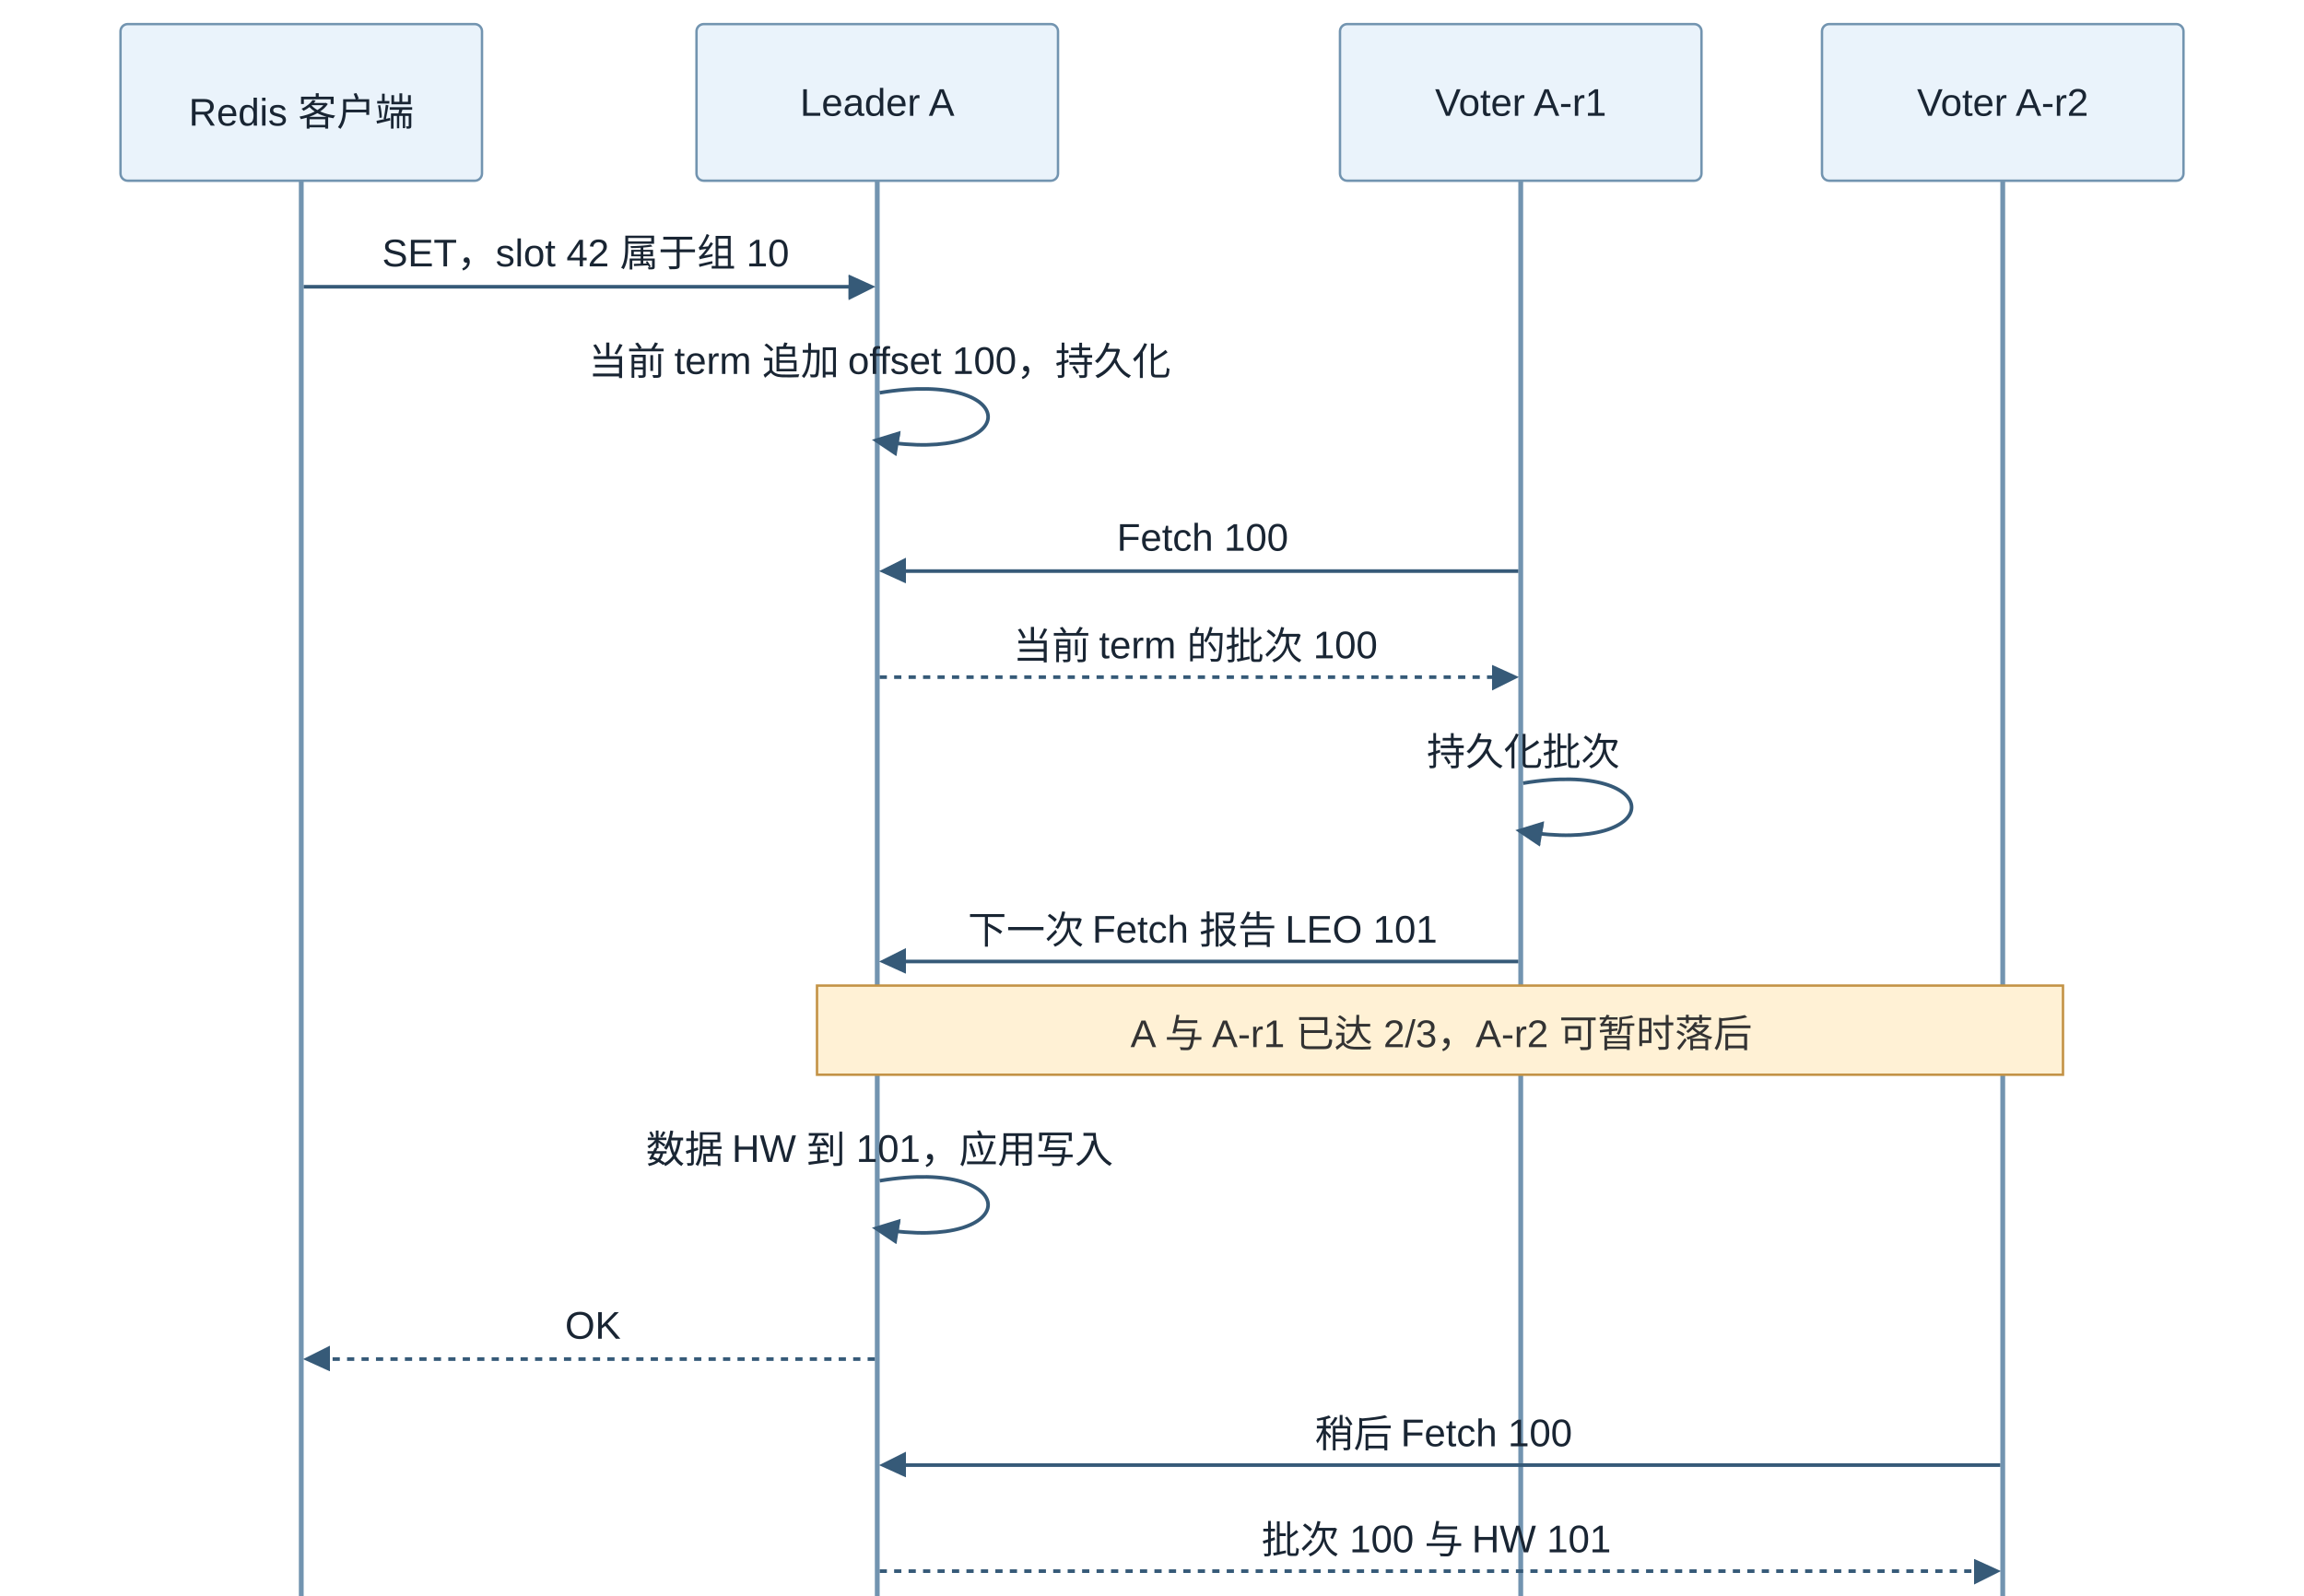
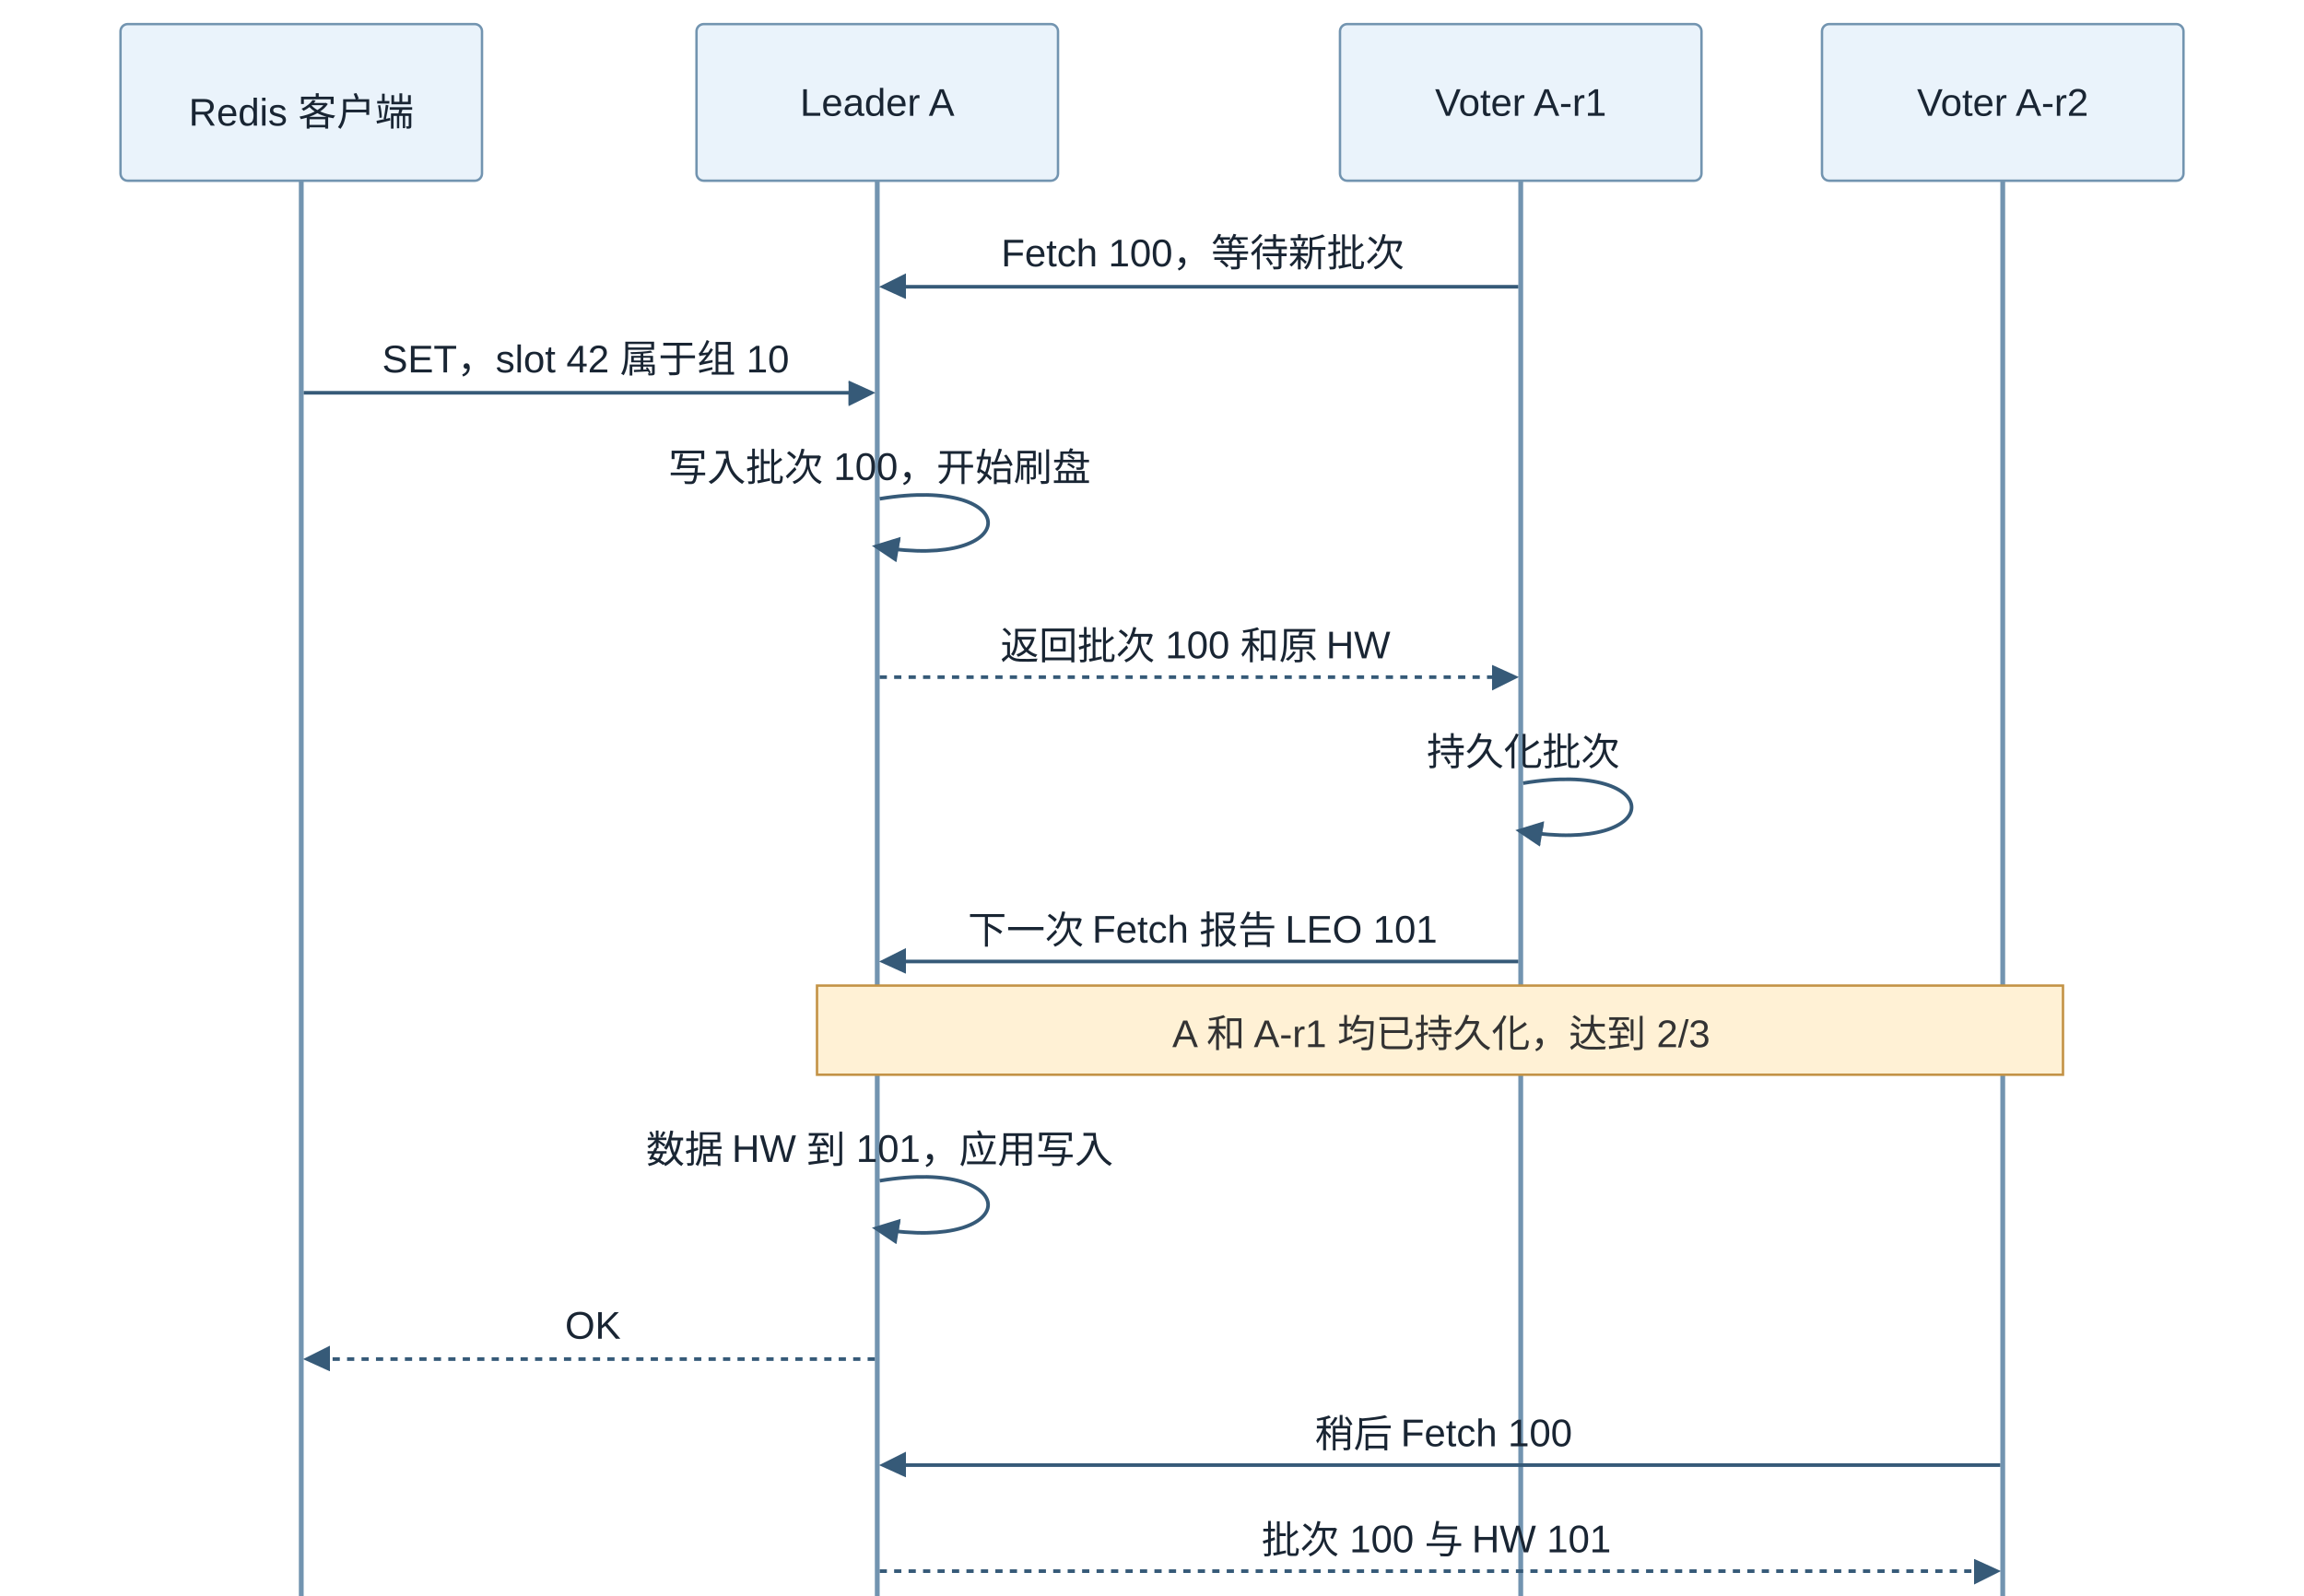
<svg xmlns="http://www.w3.org/2000/svg" id="diagram1" width="956" height="662" style="background-color:white;max-width: 956px;" viewBox="-50 -10 956 662" role="graphics-document document" aria-roledescription="sequence">
  <g>
    <line id="actor5" x1="781" y1="65" x2="781" y2="2000" class="actor-line 200" stroke-width="0.5px" stroke="#999" name="S" data-et="life-line" data-id="S" />
    <g id="root-5" data-et="participant" data-type="participant" data-id="S">
      <rect x="706" y="0" fill="#eaeaea" stroke="#666" width="150" height="65" name="S" rx="3" ry="3" class="actor actor-top" />
      <text x="781" y="32.5" dominant-baseline="central" alignment-baseline="central" class="actor actor-box" style="text-anchor: middle; font-size: 16px; font-weight: 400; font-family: Arial, &quot;PingFang SC&quot;, sans-serif;">
        <tspan x="781" dy="0">Voter A-r2</tspan>
      </text>
    </g>
  </g>
  <g>
    <line id="actor4" x1="581" y1="65" x2="581" y2="2000" class="actor-line 200" stroke-width="0.5px" stroke="#999" name="R" data-et="life-line" data-id="R" />
    <g id="root-4" data-et="participant" data-type="participant" data-id="R">
      <rect x="506" y="0" fill="#eaeaea" stroke="#666" width="150" height="65" name="R" rx="3" ry="3" class="actor actor-top" />
      <text x="581" y="32.5" dominant-baseline="central" alignment-baseline="central" class="actor actor-box" style="text-anchor: middle; font-size: 16px; font-weight: 400; font-family: Arial, &quot;PingFang SC&quot;, sans-serif;">
        <tspan x="581" dy="0">Voter A-r1</tspan>
      </text>
    </g>
  </g>
  <g>
    <line id="actor3" x1="314" y1="65" x2="314" y2="2000" class="actor-line 200" stroke-width="0.5px" stroke="#999" name="A" data-et="life-line" data-id="A" />
    <g id="root-3" data-et="participant" data-type="participant" data-id="A">
      <rect x="239" y="0" fill="#eaeaea" stroke="#666" width="150" height="65" name="A" rx="3" ry="3" class="actor actor-top" />
      <text x="314" y="32.5" dominant-baseline="central" alignment-baseline="central" class="actor actor-box" style="text-anchor: middle; font-size: 16px; font-weight: 400; font-family: Arial, &quot;PingFang SC&quot;, sans-serif;">
        <tspan x="314" dy="0">Leader A</tspan>
      </text>
    </g>
  </g>
  <g>
    <line id="actor2" x1="75" y1="65" x2="75" y2="2000" class="actor-line 200" stroke-width="0.5px" stroke="#999" name="U" data-et="life-line" data-id="U" />
    <g id="root-2" data-et="participant" data-type="participant" data-id="U">
      <rect x="0" y="0" fill="#eaeaea" stroke="#666" width="150" height="65" name="U" rx="3" ry="3" class="actor actor-top" />
      <text x="75" y="32.5" dominant-baseline="central" alignment-baseline="central" class="actor actor-box" style="text-anchor: middle; font-size: 16px; font-weight: 400; font-family: Arial, &quot;PingFang SC&quot;, sans-serif;">
        <tspan x="75" dy="0">Redis 客户端</tspan>
      </text>
    </g>
  </g>
  <style>#diagram1{font-family:Arial,PingFang SC,sans-serif;font-size:16px;fill:#192533;}@keyframes edge-animation-frame{from{stroke-dashoffset:0;}}@keyframes dash{to{stroke-dashoffset:0;}}#diagram1 .edge-animation-slow{stroke-dasharray:9,5!important;stroke-dashoffset:900;animation:dash 50s linear infinite;stroke-linecap:round;}#diagram1 .edge-animation-fast{stroke-dasharray:9,5!important;stroke-dashoffset:900;animation:dash 20s linear infinite;stroke-linecap:round;}#diagram1 .error-icon{fill:hsl(28.235, 68%, 100%);}#diagram1 .error-text{fill:#000000;stroke:#000000;}#diagram1 .edge-thickness-normal{stroke-width:1px;}#diagram1 .edge-thickness-thick{stroke-width:3.5px;}#diagram1 .edge-pattern-solid{stroke-dasharray:0;}#diagram1 .edge-thickness-invisible{stroke-width:0;fill:none;}#diagram1 .edge-pattern-dashed{stroke-dasharray:3;}#diagram1 .edge-pattern-dotted{stroke-dasharray:2;}#diagram1 .marker{fill:#365a78;stroke:#365a78;}#diagram1 .marker.cross{stroke:#365a78;}#diagram1 svg{font-family:Arial,PingFang SC,sans-serif;font-size:16px;}#diagram1 p{margin:0;}#diagram1 .actor{stroke:#7294b0;fill:#eaf3fb;stroke-width:1;}#diagram1 rect.actor.outer-path[data-look="neo"]{filter:drop-shadow( 1px 2px 2px rgba(185,185,185,1));}#diagram1 rect.note[data-look="neo"]{stroke:#c39346;fill:#fff1d5;filter:drop-shadow( 1px 2px 2px rgba(185,185,185,1));}#diagram1 text.actor&gt;tspan{fill:#192533;stroke:none;}#diagram1 .actor-line{stroke:#7294b0;}#diagram1 .innerArc{stroke-width:1.5;stroke-dasharray:none;}#diagram1 .messageLine0{stroke-width:1.5;stroke-dasharray:none;stroke:#365a78;}#diagram1 .messageLine1{stroke-width:1.5;stroke-dasharray:2,2;stroke:#365a78;}#diagram1 [id$="-arrowhead"] path{fill:#365a78;stroke:#365a78;}#diagram1 .sequenceNumber{fill:#c9a587;}#diagram1 [id$="-sequencenumber"]{fill:#365a78;}#diagram1 [id$="-crosshead"] path{fill:#365a78;stroke:#365a78;}#diagram1 .messageText{fill:#192533;stroke:none;}#diagram1 .labelBox{stroke:#7294b0;fill:#eaf3fb;filter:none;}#diagram1 .labelText,#diagram1 .labelText&gt;tspan{fill:#192533;stroke:none;}#diagram1 .loopText,#diagram1 .loopText&gt;tspan{fill:#192533;stroke:none;}#diagram1 .sectionTitle,#diagram1 .sectionTitle&gt;tspan{fill:#192533;stroke:none;}#diagram1 .loopLine{stroke-width:2px;stroke-dasharray:2,2;stroke:#7294b0;fill:#7294b0;}#diagram1 .note{stroke:#c39346;fill:#fff1d5;}#diagram1 .noteText,#diagram1 .noteText&gt;tspan{fill:#333;stroke:none;font-weight:normal;}#diagram1 .activation0{fill:hsl(88.235, 68%, 95.098%);stroke:hsl(88.235, 68%, 85.098%);}#diagram1 .activation1{fill:hsl(88.235, 68%, 95.098%);stroke:hsl(88.235, 68%, 85.098%);}#diagram1 .activation2{fill:hsl(88.235, 68%, 95.098%);stroke:hsl(88.235, 68%, 85.098%);}#diagram1 .actorPopupMenu{position:absolute;}#diagram1 .actorPopupMenuPanel{position:absolute;fill:#eaf3fb;box-shadow:0px 8px 16px 0px rgba(0,0,0,0.2);filter:drop-shadow(3px 5px 2px rgb(0 0 0 / 0.4));}#diagram1 .actor-man circle,#diagram1 line{fill:#eaf3fb;stroke-width:2px;}#diagram1 g rect.rect{filter:drop-shadow( 1px 2px 2px rgba(185,185,185,1));stroke:#7294b0;}#diagram1 .node .neo-node{stroke:#7294b0;}#diagram1 [data-look="neo"].node rect,#diagram1 [data-look="neo"].cluster rect,#diagram1 [data-look="neo"].node polygon{stroke:url(#diagram1-gradient);filter:drop-shadow( 1px 2px 2px rgba(185,185,185,1));}#diagram1 [data-look="neo"].swimlane.cluster rect{filter:none;}#diagram1 [data-look="neo"].node path{stroke:url(#diagram1-gradient);stroke-width:1px;}#diagram1 [data-look="neo"].node .outer-path{filter:drop-shadow( 1px 2px 2px rgba(185,185,185,1));}#diagram1 [data-look="neo"].node .neo-line path{stroke:#7294b0;filter:none;}#diagram1 [data-look="neo"].node circle{stroke:url(#diagram1-gradient);filter:drop-shadow( 1px 2px 2px rgba(185,185,185,1));}#diagram1 [data-look="neo"].node circle .state-start{fill:#000000;}#diagram1 [data-look="neo"].icon-shape .icon{fill:url(#diagram1-gradient);filter:drop-shadow( 1px 2px 2px rgba(185,185,185,1));}#diagram1 [data-look="neo"].icon-shape .icon-neo path{stroke:url(#diagram1-gradient);filter:drop-shadow( 1px 2px 2px rgba(185,185,185,1));}#diagram1 :root{--mermaid-font-family:Arial,PingFang SC,sans-serif;}</style>
  <g />
  <defs>
    <symbol id="diagram1-computer" width="24" height="24">
      <path transform="scale(.5)" d="M2 2v13h20v-13h-20zm18 11h-16v-9h16v9zm-10.228 6l.466-1h3.524l.467 1h-4.457zm14.228 3h-24l2-6h2.104l-1.33 4h18.45l-1.297-4h2.073l2 6zm-5-10h-14v-7h14v7z" />
    </symbol>
  </defs>
  <defs>
    <symbol id="diagram1-database" fill-rule="evenodd" clip-rule="evenodd">
      <path transform="scale(.5)" d="M12.258.001l.256.004.255.005.253.008.251.01.249.012.247.015.246.016.242.019.241.02.239.023.236.024.233.027.231.028.229.031.225.032.223.034.22.036.217.038.214.04.211.041.208.043.205.045.201.046.198.048.194.05.191.051.187.053.183.054.18.056.175.057.172.059.168.06.163.061.16.063.155.064.15.066.074.033.073.033.071.034.07.034.069.035.068.035.067.035.066.035.064.036.064.036.062.036.06.036.06.037.058.037.058.037.055.038.055.038.053.038.052.038.051.039.05.039.048.039.047.039.045.04.044.04.043.04.041.04.04.041.039.041.037.041.036.041.034.041.033.042.032.042.03.042.029.042.027.042.026.043.024.043.023.043.021.043.02.043.018.044.017.043.015.044.013.044.012.044.011.045.009.044.007.045.006.045.004.045.002.045.001.045v17l-.001.045-.002.045-.004.045-.006.045-.007.045-.009.044-.011.045-.012.044-.013.044-.015.044-.017.043-.018.044-.02.043-.021.043-.023.043-.024.043-.026.043-.027.042-.029.042-.03.042-.032.042-.033.042-.034.041-.036.041-.037.041-.039.041-.04.041-.041.04-.043.04-.044.04-.045.04-.047.039-.048.039-.05.039-.051.039-.052.038-.053.038-.055.038-.055.038-.058.037-.058.037-.06.037-.06.036-.062.036-.064.036-.064.036-.066.035-.067.035-.068.035-.069.035-.07.034-.071.034-.073.033-.074.033-.15.066-.155.064-.16.063-.163.061-.168.06-.172.059-.175.057-.18.056-.183.054-.187.053-.191.051-.194.05-.198.048-.201.046-.205.045-.208.043-.211.041-.214.04-.217.038-.22.036-.223.034-.225.032-.229.031-.231.028-.233.027-.236.024-.239.023-.241.02-.242.019-.246.016-.247.015-.249.012-.251.01-.253.008-.255.005-.256.004-.258.001-.258-.001-.256-.004-.255-.005-.253-.008-.251-.01-.249-.012-.247-.015-.245-.016-.243-.019-.241-.02-.238-.023-.236-.024-.234-.027-.231-.028-.228-.031-.226-.032-.223-.034-.22-.036-.217-.038-.214-.04-.211-.041-.208-.043-.204-.045-.201-.046-.198-.048-.195-.05-.19-.051-.187-.053-.184-.054-.179-.056-.176-.057-.172-.059-.167-.06-.164-.061-.159-.063-.155-.064-.151-.066-.074-.033-.072-.033-.072-.034-.07-.034-.069-.035-.068-.035-.067-.035-.066-.035-.064-.036-.063-.036-.062-.036-.061-.036-.06-.037-.058-.037-.057-.037-.056-.038-.055-.038-.053-.038-.052-.038-.051-.039-.049-.039-.049-.039-.046-.039-.046-.04-.044-.04-.043-.04-.041-.04-.04-.041-.039-.041-.037-.041-.036-.041-.034-.041-.033-.042-.032-.042-.03-.042-.029-.042-.027-.042-.026-.043-.024-.043-.023-.043-.021-.043-.02-.043-.018-.044-.017-.043-.015-.044-.013-.044-.012-.044-.011-.045-.009-.044-.007-.045-.006-.045-.004-.045-.002-.045-.001-.045v-17l.001-.045.002-.045.004-.045.006-.045.007-.045.009-.044.011-.045.012-.044.013-.044.015-.044.017-.043.018-.044.02-.043.021-.043.023-.043.024-.043.026-.043.027-.042.029-.042.03-.042.032-.042.033-.042.034-.041.036-.041.037-.041.039-.041.04-.041.041-.04.043-.04.044-.04.046-.04.046-.039.049-.039.049-.039.051-.039.052-.038.053-.038.055-.038.056-.038.057-.037.058-.037.06-.037.061-.036.062-.036.063-.036.064-.036.066-.035.067-.035.068-.035.069-.035.07-.034.072-.034.072-.033.074-.033.151-.066.155-.064.159-.063.164-.061.167-.06.172-.059.176-.057.179-.056.184-.054.187-.053.19-.051.195-.05.198-.048.201-.046.204-.045.208-.043.211-.041.214-.04.217-.038.22-.036.223-.034.226-.032.228-.031.231-.028.234-.027.236-.024.238-.023.241-.02.243-.019.245-.016.247-.015.249-.012.251-.01.253-.008.255-.005.256-.004.258-.001.258.001zm-9.258 20.499v.01l.001.021.003.021.004.022.005.021.006.022.007.022.009.023.01.022.011.023.012.023.013.023.015.023.016.024.017.023.018.024.019.024.021.024.022.025.023.024.024.025.052.049.056.05.061.051.066.051.07.051.075.051.079.052.084.052.088.052.092.052.097.052.102.051.105.052.11.052.114.051.119.051.123.051.127.05.131.05.135.05.139.048.144.049.147.047.152.047.155.047.16.045.163.045.167.043.171.043.176.041.178.041.183.039.187.039.19.037.194.035.197.035.202.033.204.031.209.03.212.029.216.027.219.025.222.024.226.021.23.02.233.018.236.016.24.015.243.012.246.01.249.008.253.005.256.004.259.001.26-.001.257-.004.254-.005.25-.008.247-.011.244-.012.241-.014.237-.016.233-.018.231-.021.226-.021.224-.024.22-.026.216-.027.212-.028.21-.031.205-.031.202-.034.198-.034.194-.036.191-.037.187-.039.183-.04.179-.04.175-.042.172-.043.168-.044.163-.045.16-.046.155-.046.152-.047.148-.048.143-.049.139-.049.136-.05.131-.05.126-.05.123-.051.118-.052.114-.051.11-.052.106-.052.101-.052.096-.052.092-.052.088-.053.083-.051.079-.052.074-.052.07-.051.065-.051.06-.051.056-.05.051-.05.023-.024.023-.025.021-.024.02-.024.019-.024.018-.024.017-.024.015-.023.014-.024.013-.023.012-.023.01-.023.01-.022.008-.022.006-.022.006-.022.004-.022.004-.021.001-.021.001-.021v-4.127l-.077.055-.08.053-.083.054-.085.053-.087.052-.09.052-.093.051-.095.05-.097.05-.1.049-.102.049-.105.048-.106.047-.109.047-.111.046-.114.045-.115.045-.118.044-.12.043-.122.042-.124.042-.126.041-.128.04-.13.04-.132.038-.134.038-.135.037-.138.037-.139.035-.142.035-.143.034-.144.033-.147.032-.148.031-.15.03-.151.03-.153.029-.154.027-.156.027-.158.026-.159.025-.161.024-.162.023-.163.022-.165.021-.166.02-.167.019-.169.018-.169.017-.171.016-.173.015-.173.014-.175.013-.175.012-.177.011-.178.01-.179.008-.179.008-.181.006-.182.005-.182.004-.184.003-.184.002h-.37l-.184-.002-.184-.003-.182-.004-.182-.005-.181-.006-.179-.008-.179-.008-.178-.01-.176-.011-.176-.012-.175-.013-.173-.014-.172-.015-.171-.016-.17-.017-.169-.018-.167-.019-.166-.02-.165-.021-.163-.022-.162-.023-.161-.024-.159-.025-.157-.026-.156-.027-.155-.027-.153-.029-.151-.03-.15-.03-.148-.031-.146-.032-.145-.033-.143-.034-.141-.035-.14-.035-.137-.037-.136-.037-.134-.038-.132-.038-.13-.04-.128-.04-.126-.041-.124-.042-.122-.042-.12-.044-.117-.043-.116-.045-.113-.045-.112-.046-.109-.047-.106-.047-.105-.048-.102-.049-.1-.049-.097-.05-.095-.05-.093-.052-.09-.051-.087-.052-.085-.053-.083-.054-.08-.054-.077-.054v4.127zm0-5.654v.011l.001.021.003.021.004.021.005.022.006.022.007.022.009.022.01.022.011.023.012.023.013.023.015.024.016.023.017.024.018.024.019.024.021.024.022.024.023.025.024.024.052.05.056.05.061.05.066.051.07.051.075.052.079.051.084.052.088.052.092.052.097.052.102.052.105.052.11.051.114.051.119.052.123.05.127.051.131.05.135.049.139.049.144.048.147.048.152.047.155.046.16.045.163.045.167.044.171.042.176.042.178.04.183.04.187.038.19.037.194.036.197.034.202.033.204.032.209.03.212.028.216.027.219.025.222.024.226.022.23.02.233.018.236.016.24.014.243.012.246.01.249.008.253.006.256.003.259.001.26-.001.257-.003.254-.006.25-.008.247-.01.244-.012.241-.015.237-.016.233-.018.231-.02.226-.022.224-.024.22-.025.216-.027.212-.029.21-.03.205-.032.202-.033.198-.035.194-.036.191-.037.187-.039.183-.039.179-.041.175-.042.172-.043.168-.044.163-.045.16-.045.155-.047.152-.047.148-.048.143-.048.139-.05.136-.049.131-.05.126-.051.123-.051.118-.051.114-.052.11-.052.106-.052.101-.052.096-.052.092-.052.088-.052.083-.052.079-.052.074-.051.07-.052.065-.051.06-.05.056-.051.051-.049.023-.025.023-.024.021-.025.02-.024.019-.024.018-.024.017-.024.015-.023.014-.023.013-.024.012-.022.01-.023.01-.023.008-.022.006-.022.006-.022.004-.021.004-.022.001-.021.001-.021v-4.139l-.077.054-.08.054-.083.054-.085.052-.087.053-.09.051-.093.051-.095.051-.097.05-.1.049-.102.049-.105.048-.106.047-.109.047-.111.046-.114.045-.115.044-.118.044-.12.044-.122.042-.124.042-.126.041-.128.04-.13.039-.132.039-.134.038-.135.037-.138.036-.139.036-.142.035-.143.033-.144.033-.147.033-.148.031-.15.03-.151.03-.153.028-.154.028-.156.027-.158.026-.159.025-.161.024-.162.023-.163.022-.165.021-.166.02-.167.019-.169.018-.169.017-.171.016-.173.015-.173.014-.175.013-.175.012-.177.011-.178.009-.179.009-.179.007-.181.007-.182.005-.182.004-.184.003-.184.002h-.37l-.184-.002-.184-.003-.182-.004-.182-.005-.181-.007-.179-.007-.179-.009-.178-.009-.176-.011-.176-.012-.175-.013-.173-.014-.172-.015-.171-.016-.17-.017-.169-.018-.167-.019-.166-.02-.165-.021-.163-.022-.162-.023-.161-.024-.159-.025-.157-.026-.156-.027-.155-.028-.153-.028-.151-.03-.15-.03-.148-.031-.146-.033-.145-.033-.143-.033-.141-.035-.14-.036-.137-.036-.136-.037-.134-.038-.132-.039-.13-.039-.128-.04-.126-.041-.124-.042-.122-.043-.12-.043-.117-.044-.116-.044-.113-.046-.112-.046-.109-.046-.106-.047-.105-.048-.102-.049-.1-.049-.097-.05-.095-.051-.093-.051-.09-.051-.087-.053-.085-.052-.083-.054-.08-.054-.077-.054v4.139zm0-5.666v.011l.001.02.003.022.004.021.005.022.006.021.007.022.009.023.01.022.011.023.012.023.013.023.015.023.016.024.017.024.018.023.019.024.021.025.022.024.023.024.024.025.052.05.056.05.061.05.066.051.07.051.075.052.079.051.084.052.088.052.092.052.097.052.102.052.105.051.11.052.114.051.119.051.123.051.127.05.131.05.135.05.139.049.144.048.147.048.152.047.155.046.16.045.163.045.167.043.171.043.176.042.178.04.183.04.187.038.19.037.194.036.197.034.202.033.204.032.209.03.212.028.216.027.219.025.222.024.226.021.23.02.233.018.236.017.24.014.243.012.246.01.249.008.253.006.256.003.259.001.26-.001.257-.003.254-.006.25-.008.247-.01.244-.013.241-.014.237-.016.233-.018.231-.02.226-.022.224-.024.22-.025.216-.027.212-.029.21-.03.205-.032.202-.033.198-.035.194-.036.191-.037.187-.039.183-.039.179-.041.175-.042.172-.043.168-.044.163-.045.16-.045.155-.047.152-.047.148-.048.143-.049.139-.049.136-.049.131-.051.126-.05.123-.051.118-.052.114-.051.11-.052.106-.052.101-.052.096-.052.092-.052.088-.052.083-.052.079-.052.074-.052.07-.051.065-.051.06-.051.056-.05.051-.049.023-.025.023-.025.021-.024.02-.024.019-.024.018-.024.017-.024.015-.023.014-.024.013-.023.012-.023.01-.022.01-.023.008-.022.006-.022.006-.022.004-.022.004-.021.001-.021.001-.021v-4.153l-.077.054-.08.054-.083.053-.085.053-.087.053-.09.051-.093.051-.095.051-.097.05-.1.049-.102.048-.105.048-.106.048-.109.046-.111.046-.114.046-.115.044-.118.044-.12.043-.122.043-.124.042-.126.041-.128.04-.13.039-.132.039-.134.038-.135.037-.138.036-.139.036-.142.034-.143.034-.144.033-.147.032-.148.032-.15.03-.151.03-.153.028-.154.028-.156.027-.158.026-.159.024-.161.024-.162.023-.163.023-.165.021-.166.02-.167.019-.169.018-.169.017-.171.016-.173.015-.173.014-.175.013-.175.012-.177.01-.178.01-.179.009-.179.007-.181.006-.182.006-.182.004-.184.003-.184.001-.185.001-.185-.001-.184-.001-.184-.003-.182-.004-.182-.006-.181-.006-.179-.007-.179-.009-.178-.01-.176-.01-.176-.012-.175-.013-.173-.014-.172-.015-.171-.016-.17-.017-.169-.018-.167-.019-.166-.02-.165-.021-.163-.023-.162-.023-.161-.024-.159-.024-.157-.026-.156-.027-.155-.028-.153-.028-.151-.03-.15-.03-.148-.032-.146-.032-.145-.033-.143-.034-.141-.034-.14-.036-.137-.036-.136-.037-.134-.038-.132-.039-.13-.039-.128-.041-.126-.041-.124-.041-.122-.043-.12-.043-.117-.044-.116-.044-.113-.046-.112-.046-.109-.046-.106-.048-.105-.048-.102-.048-.1-.05-.097-.049-.095-.051-.093-.051-.09-.052-.087-.052-.085-.053-.083-.053-.08-.054-.077-.054v4.153zm8.74-8.179l-.257.004-.254.005-.25.008-.247.011-.244.012-.241.014-.237.016-.233.018-.231.021-.226.022-.224.023-.22.026-.216.027-.212.028-.21.031-.205.032-.202.033-.198.034-.194.036-.191.038-.187.038-.183.04-.179.041-.175.042-.172.043-.168.043-.163.045-.16.046-.155.046-.152.048-.148.048-.143.048-.139.049-.136.05-.131.05-.126.051-.123.051-.118.051-.114.052-.11.052-.106.052-.101.052-.096.052-.092.052-.088.052-.083.052-.079.052-.074.051-.07.052-.065.051-.06.05-.056.05-.051.05-.023.025-.023.024-.021.024-.02.025-.019.024-.018.024-.017.023-.015.024-.014.023-.013.023-.012.023-.01.023-.01.022-.008.022-.006.023-.006.021-.004.022-.004.021-.001.021-.001.021.001.021.001.021.004.021.004.022.006.021.006.023.008.022.01.022.01.023.012.023.013.023.014.023.015.024.017.023.018.024.019.024.02.025.021.024.023.024.023.025.051.05.056.05.06.05.065.051.07.052.074.051.079.052.083.052.088.052.092.052.096.052.101.052.106.052.11.052.114.052.118.051.123.051.126.051.131.05.136.05.139.049.143.048.148.048.152.048.155.046.16.046.163.045.168.043.172.043.175.042.179.041.183.04.187.038.191.038.194.036.198.034.202.033.205.032.21.031.212.028.216.027.22.026.224.023.226.022.231.021.233.018.237.016.241.014.244.012.247.011.25.008.254.005.257.004.26.001.26-.001.257-.004.254-.005.25-.008.247-.011.244-.012.241-.014.237-.016.233-.018.231-.021.226-.022.224-.023.22-.026.216-.027.212-.028.21-.031.205-.032.202-.033.198-.034.194-.036.191-.038.187-.038.183-.04.179-.041.175-.042.172-.043.168-.043.163-.045.16-.046.155-.046.152-.048.148-.048.143-.048.139-.049.136-.05.131-.05.126-.051.123-.051.118-.051.114-.052.11-.052.106-.052.101-.052.096-.052.092-.052.088-.052.083-.052.079-.052.074-.051.07-.052.065-.051.06-.05.056-.05.051-.05.023-.025.023-.024.021-.024.02-.025.019-.024.018-.024.017-.023.015-.024.014-.023.013-.023.012-.023.01-.023.01-.022.008-.022.006-.023.006-.021.004-.022.004-.021.001-.021.001-.021-.001-.021-.001-.021-.004-.021-.004-.022-.006-.021-.006-.023-.008-.022-.01-.022-.01-.023-.012-.023-.013-.023-.014-.023-.015-.024-.017-.023-.018-.024-.019-.024-.02-.025-.021-.024-.023-.024-.023-.025-.051-.05-.056-.05-.06-.05-.065-.051-.07-.052-.074-.051-.079-.052-.083-.052-.088-.052-.092-.052-.096-.052-.101-.052-.106-.052-.11-.052-.114-.052-.118-.051-.123-.051-.126-.051-.131-.05-.136-.05-.139-.049-.143-.048-.148-.048-.152-.048-.155-.046-.16-.046-.163-.045-.168-.043-.172-.043-.175-.042-.179-.041-.183-.04-.187-.038-.191-.038-.194-.036-.198-.034-.202-.033-.205-.032-.21-.031-.212-.028-.216-.027-.22-.026-.224-.023-.226-.022-.231-.021-.233-.018-.237-.016-.241-.014-.244-.012-.247-.011-.25-.008-.254-.005-.257-.004-.26-.001-.26.001z" />
    </symbol>
  </defs>
  <defs>
    <symbol id="diagram1-clock" width="24" height="24">
      <path transform="scale(.5)" d="M12 2c5.514 0 10 4.486 10 10s-4.486 10-10 10-10-4.486-10-10 4.486-10 10-10zm0-2c-6.627 0-12 5.373-12 12s5.373 12 12 12 12-5.373 12-12-5.373-12-12-12zm5.848 12.459c.202.038.202.333.001.372-1.907.361-6.045 1.111-6.547 1.111-.719 0-1.301-.582-1.301-1.301 0-.512.77-5.447 1.125-7.445.034-.192.312-.181.343.014l.985 6.238 5.394 1.011z" />
    </symbol>
  </defs>
  <defs>
    <marker id="diagram1-arrowhead" refX="7.9" refY="5" markerUnits="userSpaceOnUse" markerWidth="12" markerHeight="12" orient="auto-start-reverse">
      <path d="M -1 0 L 10 5 L 0 10 z" />
    </marker>
  </defs>
  <defs>
    <marker id="diagram1-crosshead" markerWidth="15" markerHeight="8" orient="auto" refX="4" refY="4.5">
      <path fill="none" stroke="#000000" stroke-width="1pt" d="M 1,2 L 6,7 M 6,2 L 1,7" style="stroke-dasharray: 0, 0;" />
    </marker>
  </defs>
  <defs>
    <marker id="diagram1-filled-head" refX="15.5" refY="7" markerWidth="20" markerHeight="28" orient="auto">
      <path d="M 18,7 L9,13 L14,7 L9,1 Z" />
    </marker>
  </defs>
  <defs>
    <marker id="diagram1-sequencenumber" refX="15" refY="15" markerWidth="60" markerHeight="40" orient="auto">
      <circle cx="15" cy="15" r="6" />
    </marker>
  </defs>
  <defs>
    <marker id="diagram1-solidTopArrowHead" refX="7.9" refY="7.25" markerUnits="userSpaceOnUse" markerWidth="12" markerHeight="12" orient="auto-start-reverse">
      <path d="M 0 0 L 10 8 L 0 8 z" />
    </marker>
  </defs>
  <defs>
    <marker id="diagram1-solidBottomArrowHead" refX="7.9" refY="0.75" markerUnits="userSpaceOnUse" markerWidth="12" markerHeight="12" orient="auto-start-reverse">
      <path d="M 0 0 L 10 0 L 0 8 z" />
    </marker>
  </defs>
  <defs>
    <marker id="diagram1-stickTopArrowHead" refX="7.5" refY="7" markerUnits="userSpaceOnUse" markerWidth="12" markerHeight="12" orient="auto-start-reverse">
      <path d="M 0 0 L 7 7" stroke="black" stroke-width="1.5" fill="none" />
    </marker>
  </defs>
  <defs>
    <marker id="diagram1-stickBottomArrowHead" refX="7.5" refY="0" markerUnits="userSpaceOnUse" markerWidth="12" markerHeight="12" orient="auto-start-reverse">
      <path d="M 0 7 L 7 0" stroke="black" stroke-width="1.5" fill="none" />
    </marker>
  </defs>
  <g data-et="note" data-id="i6">
    <rect x="289" y="399" fill="#EDF2AE" stroke="#666" width="517" height="37" class="note" />
    <text x="548" y="404" text-anchor="middle" dominant-baseline="middle" alignment-baseline="middle" class="noteText" dy="1em" style="font-family: Arial, &quot;PingFang SC&quot;, sans-serif; font-size: 16px; font-weight: 400;">
-       <tspan x="548">A 与 A-r1 已达 2/3，A-r2 可暂时落后</tspan>
+       <tspan x="548">A 和 A-r1 均已持久化，达到 2/3</tspan>
    </text>
  </g>
-   <text x="193" y="80" text-anchor="middle" dominant-baseline="middle" alignment-baseline="middle" class="messageText" dy="1em" style="font-family: Arial, &quot;PingFang SC&quot;, sans-serif; font-size: 16px; font-weight: 400;">SET，slot 42 属于组 10</text>
-   <line x1="76" y1="109" x2="310" y2="109" class="messageLine0" data-et="message" data-id="i0" data-from="U" data-to="A" stroke-width="2" stroke="none" marker-end="url(#diagram1-arrowhead)" style="fill: none;" />
-   <text x="315" y="124" text-anchor="middle" dominant-baseline="middle" alignment-baseline="middle" class="messageText" dy="1em" style="font-family: Arial, &quot;PingFang SC&quot;, sans-serif; font-size: 16px; font-weight: 400;">当前 term 追加 offset 100，持久化</text>
-   <path d="M 315,153 C 375,143 375,183 315,173" class="messageLine0" data-et="message" data-id="i1" data-from="A" data-to="A" stroke-width="2" stroke="none" marker-end="url(#diagram1-arrowhead)" style="fill: none;" />
-   <text x="449" y="198" text-anchor="middle" dominant-baseline="middle" alignment-baseline="middle" class="messageText" dy="1em" style="font-family: Arial, &quot;PingFang SC&quot;, sans-serif; font-size: 16px; font-weight: 400;">Fetch 100</text>
-   <line x1="580" y1="227" x2="318" y2="227" class="messageLine0" data-et="message" data-id="i2" data-from="R" data-to="A" stroke-width="2" stroke="none" marker-end="url(#diagram1-arrowhead)" style="fill: none;" />
-   <text x="446" y="242" text-anchor="middle" dominant-baseline="middle" alignment-baseline="middle" class="messageText" dy="1em" style="font-family: Arial, &quot;PingFang SC&quot;, sans-serif; font-size: 16px; font-weight: 400;">当前 term 的批次 100</text>
+   <g transform="translate(0,-118)">
+     <text x="449" y="198" text-anchor="middle" dominant-baseline="middle" alignment-baseline="middle" class="messageText" dy="1em" style="font-family: Arial, &quot;PingFang SC&quot;, sans-serif; font-size: 16px; font-weight: 400;">Fetch 100，等待新批次</text>
+     <line x1="580" y1="227" x2="318" y2="227" class="messageLine0" data-et="message" data-id="i0" data-from="R" data-to="A" stroke-width="2" stroke="none" marker-end="url(#diagram1-arrowhead)" style="fill: none;" />
+   </g>
+   <g transform="translate(0,44)">
+     <text x="193" y="80" text-anchor="middle" dominant-baseline="middle" alignment-baseline="middle" class="messageText" dy="1em" style="font-family: Arial, &quot;PingFang SC&quot;, sans-serif; font-size: 16px; font-weight: 400;">SET，slot 42 属于组 10</text>
+     <line x1="76" y1="109" x2="310" y2="109" class="messageLine0" data-et="message" data-id="i1" data-from="U" data-to="A" stroke-width="2" stroke="none" marker-end="url(#diagram1-arrowhead)" style="fill: none;" />
+   </g>
+   <g transform="translate(0,44)">
+     <text x="315" y="124" text-anchor="middle" dominant-baseline="middle" alignment-baseline="middle" class="messageText" dy="1em" style="font-family: Arial, &quot;PingFang SC&quot;, sans-serif; font-size: 16px; font-weight: 400;">写入批次 100，开始刷盘</text>
+     <path d="M 315,153 C 375,143 375,183 315,173" class="messageLine0" data-et="message" data-id="i2" data-from="A" data-to="A" stroke-width="2" stroke="none" marker-end="url(#diagram1-arrowhead)" style="fill: none;" />
+   </g>
+   <text x="446" y="242" text-anchor="middle" dominant-baseline="middle" alignment-baseline="middle" class="messageText" dy="1em" style="font-family: Arial, &quot;PingFang SC&quot;, sans-serif; font-size: 16px; font-weight: 400;">返回批次 100 和原 HW</text>
  <line x1="315" y1="271" x2="577" y2="271" class="messageLine1" data-et="message" data-id="i3" data-from="A" data-to="R" stroke-width="2" stroke="none" marker-end="url(#diagram1-arrowhead)" style="stroke-dasharray: 3, 3; fill: none;" />
  <text x="582" y="286" text-anchor="middle" dominant-baseline="middle" alignment-baseline="middle" class="messageText" dy="1em" style="font-family: Arial, &quot;PingFang SC&quot;, sans-serif; font-size: 16px; font-weight: 400;">持久化批次</text>
  <path d="M 582,315 C 642,305 642,345 582,335" class="messageLine0" data-et="message" data-id="i4" data-from="R" data-to="R" stroke-width="2" stroke="none" marker-end="url(#diagram1-arrowhead)" style="fill: none;" />
  <text x="449" y="360" text-anchor="middle" dominant-baseline="middle" alignment-baseline="middle" class="messageText" dy="1em" style="font-family: Arial, &quot;PingFang SC&quot;, sans-serif; font-size: 16px; font-weight: 400;">下一次 Fetch 报告 LEO 101</text>
  <line x1="580" y1="389" x2="318" y2="389" class="messageLine0" data-et="message" data-id="i5" data-from="R" data-to="A" stroke-width="2" stroke="none" marker-end="url(#diagram1-arrowhead)" style="fill: none;" />
  <text x="315" y="451" text-anchor="middle" dominant-baseline="middle" alignment-baseline="middle" class="messageText" dy="1em" style="font-family: Arial, &quot;PingFang SC&quot;, sans-serif; font-size: 16px; font-weight: 400;">数据 HW 到 101，应用写入</text>
  <path d="M 315,480 C 375,470 375,510 315,500" class="messageLine0" data-et="message" data-id="i7" data-from="A" data-to="A" stroke-width="2" stroke="none" marker-end="url(#diagram1-arrowhead)" style="fill: none;" />
  <text x="196" y="525" text-anchor="middle" dominant-baseline="middle" alignment-baseline="middle" class="messageText" dy="1em" style="font-family: Arial, &quot;PingFang SC&quot;, sans-serif; font-size: 16px; font-weight: 400;">OK</text>
  <line x1="313" y1="554" x2="79" y2="554" class="messageLine1" data-et="message" data-id="i8" data-from="A" data-to="U" stroke-width="2" stroke="none" marker-end="url(#diagram1-arrowhead)" style="stroke-dasharray: 3, 3; fill: none;" />
  <text x="549" y="569" text-anchor="middle" dominant-baseline="middle" alignment-baseline="middle" class="messageText" dy="1em" style="font-family: Arial, &quot;PingFang SC&quot;, sans-serif; font-size: 16px; font-weight: 400;">稍后 Fetch 100</text>
  <line x1="780" y1="598" x2="318" y2="598" class="messageLine0" data-et="message" data-id="i9" data-from="S" data-to="A" stroke-width="2" stroke="none" marker-end="url(#diagram1-arrowhead)" style="fill: none;" />
  <text x="546" y="613" text-anchor="middle" dominant-baseline="middle" alignment-baseline="middle" class="messageText" dy="1em" style="font-family: Arial, &quot;PingFang SC&quot;, sans-serif; font-size: 16px; font-weight: 400;">批次 100 与 HW 101</text>
  <line x1="315" y1="642" x2="777" y2="642" class="messageLine1" data-et="message" data-id="i10" data-from="A" data-to="S" stroke-width="2" stroke="none" marker-end="url(#diagram1-arrowhead)" style="stroke-dasharray: 3, 3; fill: none;" />
</svg>
